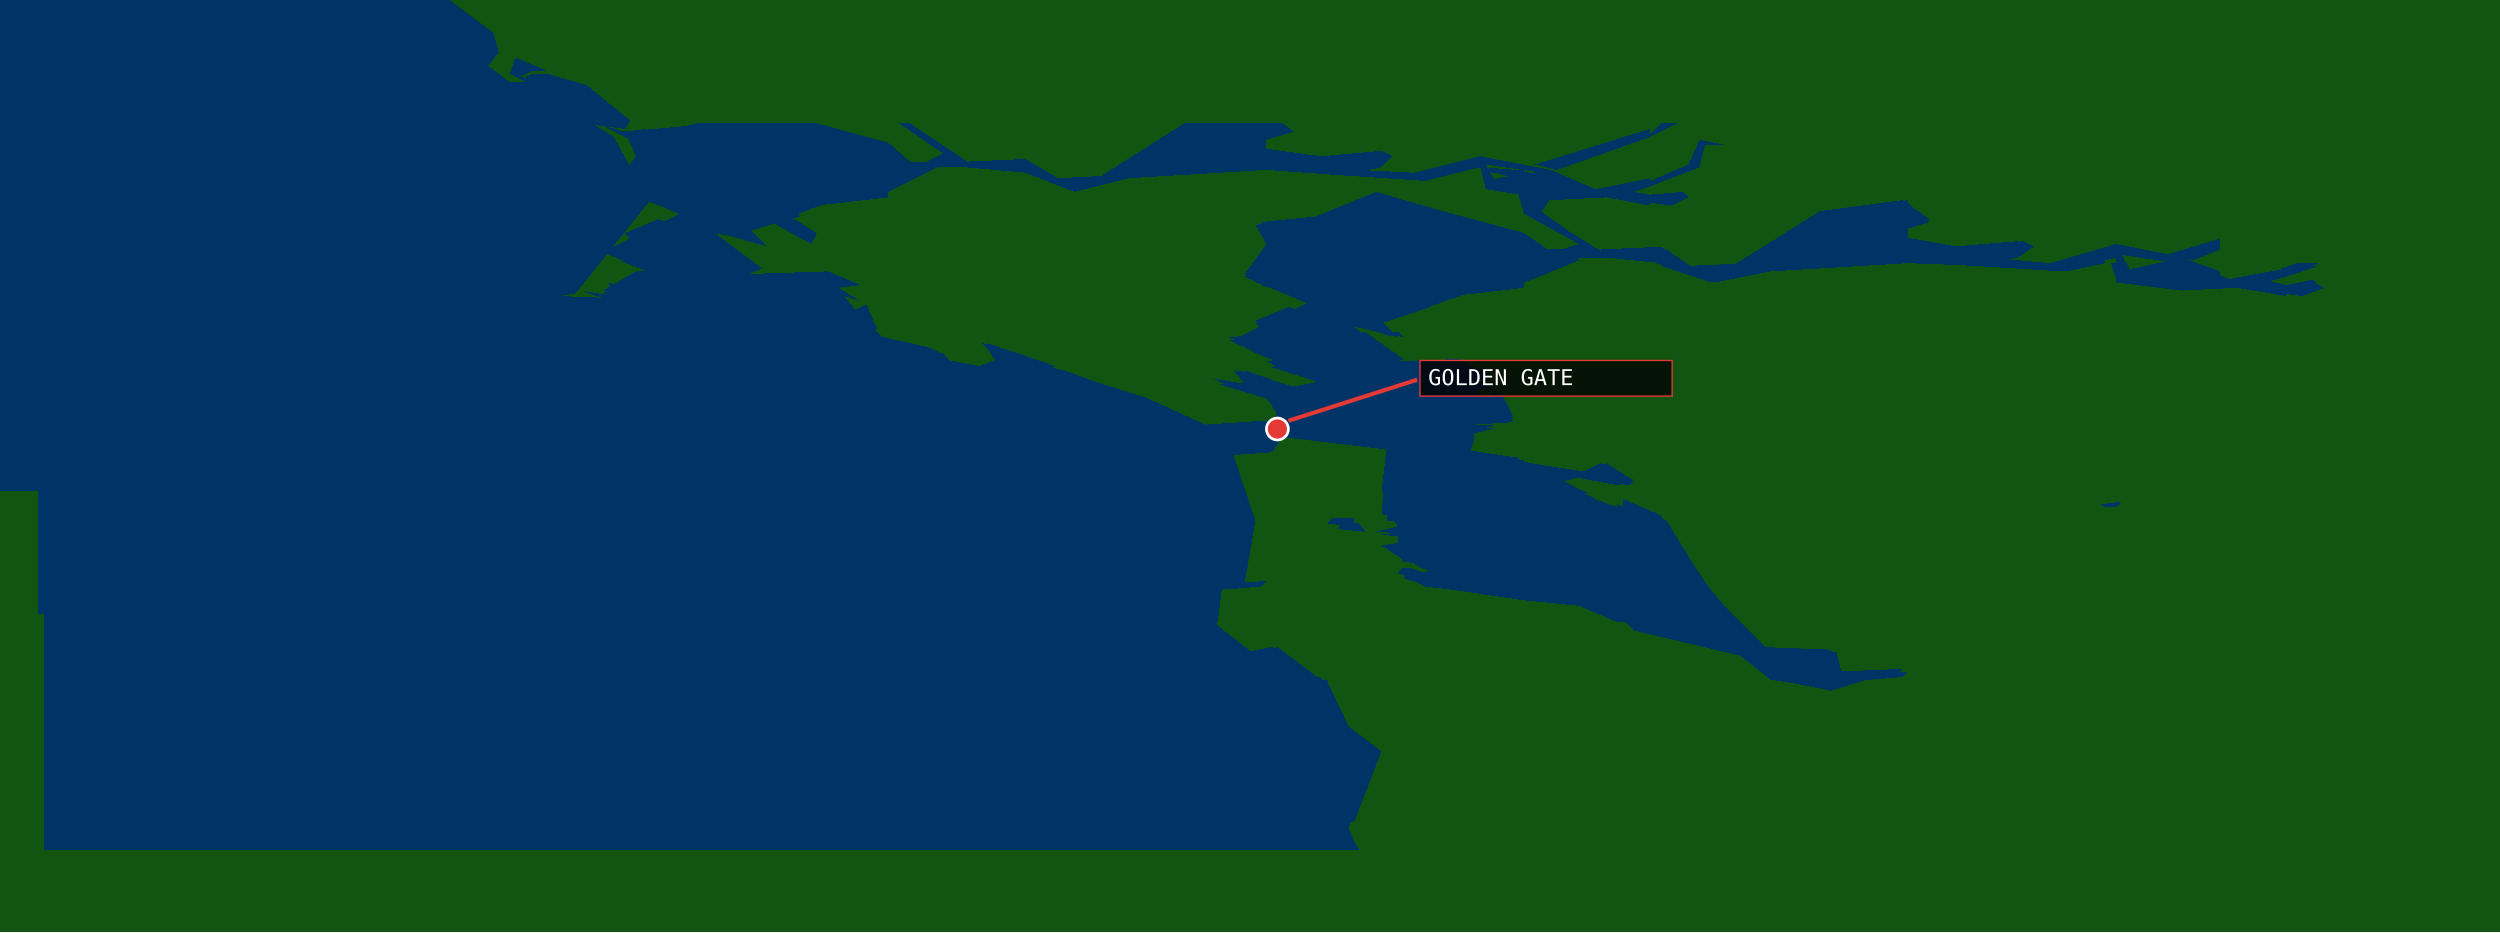
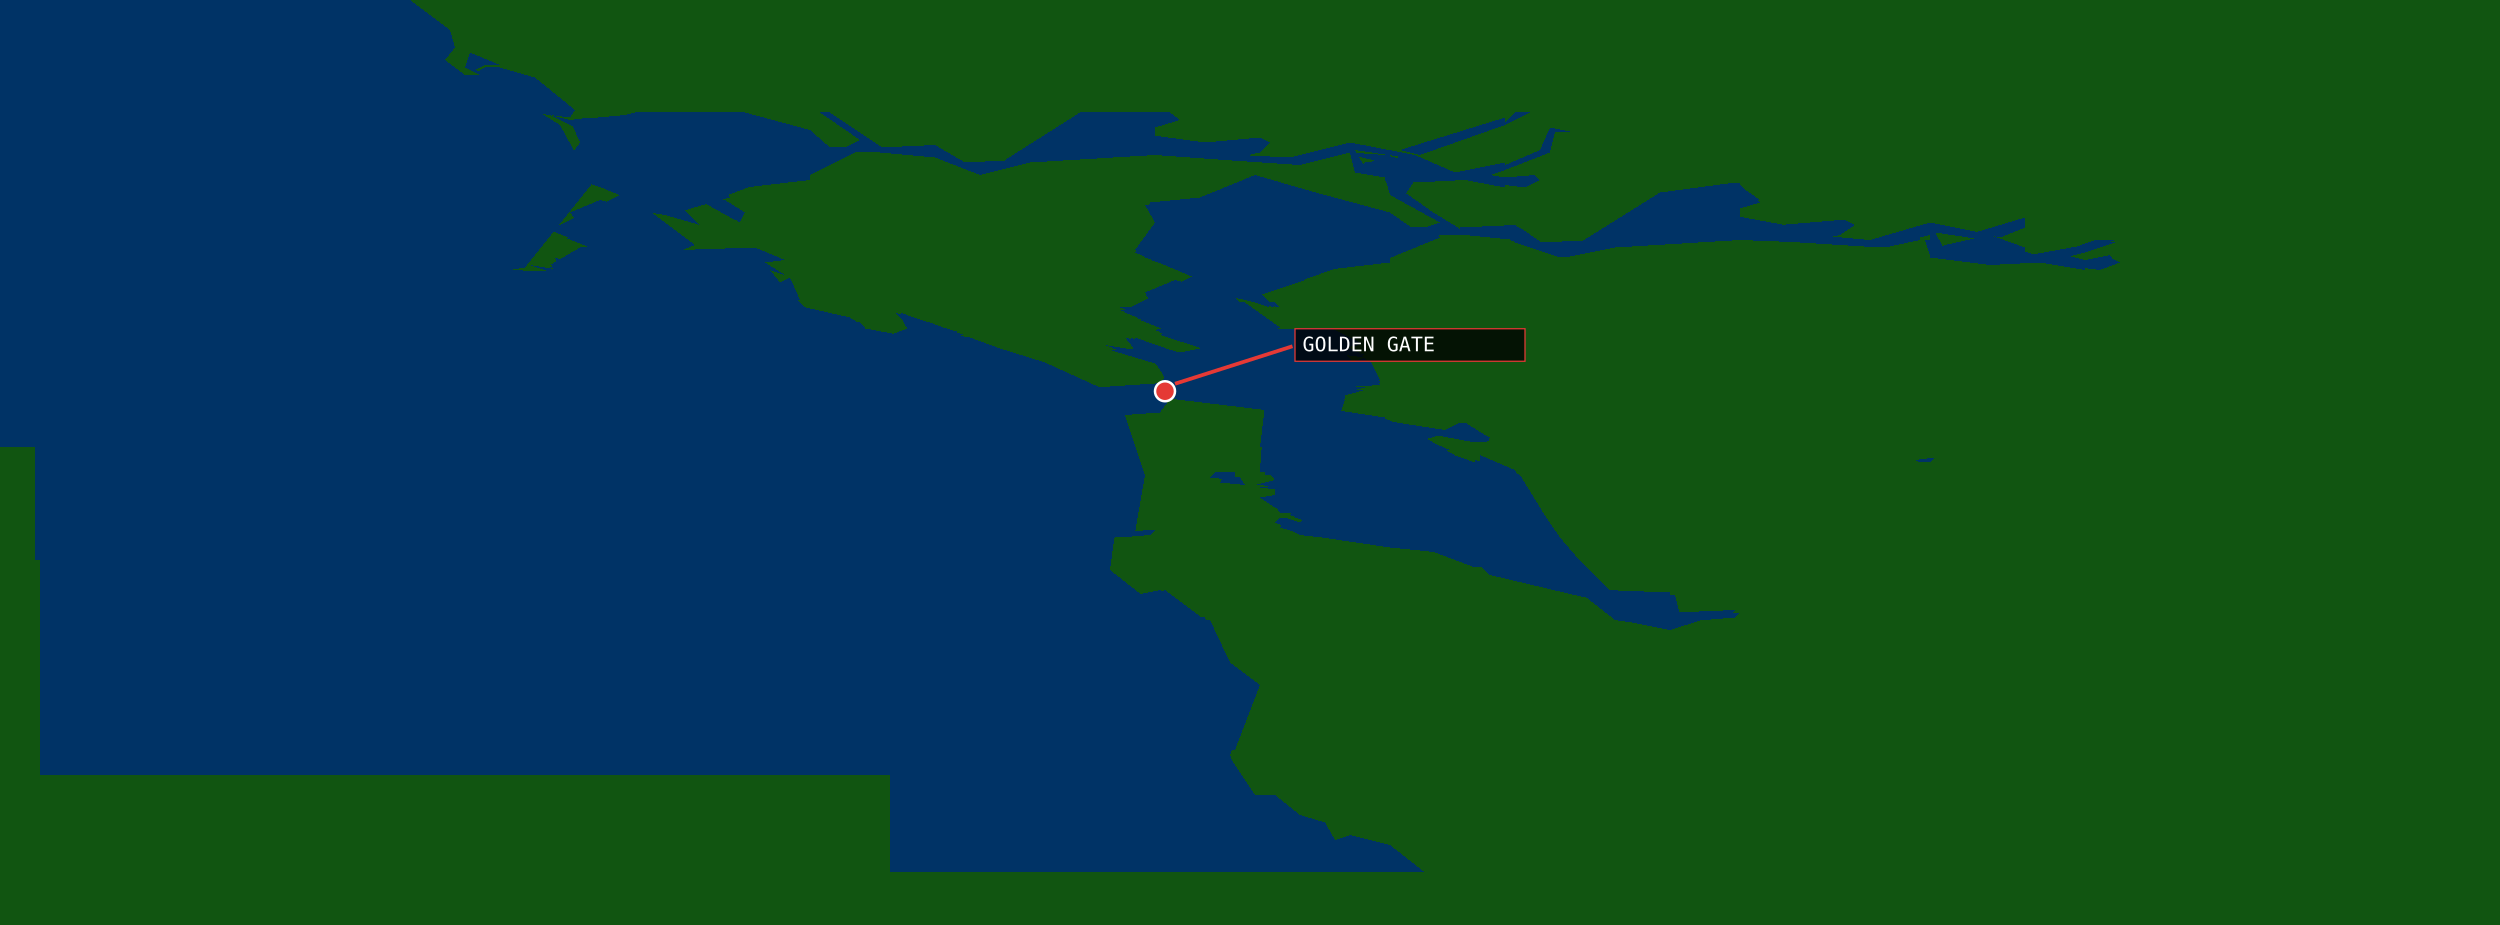
- <svg xmlns="http://www.w3.org/2000/svg" width="912" height="340" viewBox="0 0 912 340" shape-rendering="crispEdges">
-   <rect width="912" height="340" fill="#115511" />
+ <svg xmlns="http://www.w3.org/2000/svg" width="1000" height="370" viewBox="0 0 1000 370" shape-rendering="crispEdges">
+   <rect width="1000" height="370" fill="#115511" />
  <g fill="#003366" stroke="none">
    <polygon points="138,0 228,72 194,111 234,111 238,100 438,159 446,179 0,179 0,0" />
    <polygon points="512,159 564,179 512,179" />
    <polygon points="502,72 458,103 502,117 564,95" />
    <polygon points="432,159 468,154 494,133 532,137 528,168 494,154 428,163" />
    <polygon points="480,109 450,124 484,139 508,130" />
    <polygon points="188,21 200,26 194,26 190,28 194,29 192,30 186,27" />
    <polygon points="132,11 180,12 182,19 178,24 186,30 192,30 224,50 230,61 238,68 236,71 132,71" />
    <polygon points="192,28 194,27 200,27 214,31 230,44 228,47 212,45 192,30" />
    <polygon points="220,46 228,48 236,47 236,52 246,54 240,56" />
    <polygon points="240,56 252,51 254,58 274,71 264,71" />
    <polygon points="554,62 554,71 550,69 552,65 540,61" />
    <polygon points="132,70 236,71 208,105 202,107 204,108 230,109 220,106 232,99 242,99 248,100 276,102 276,129 132,129" />
    <polygon points="248,82 246,91 254,89 246,98 254,98 256,94 258,98 266,99 242,99 232,91 240,91" />
    <polygon points="264,71 272,71 276,74 276,78" />
    <polygon points="276,102 312,114 318,122 340,127 342,129 274,129" />
    <polygon points="358,125 372,129 362,129" />
    <polygon points="276,74 280,78 284,78 284,80 288,80 298,85 294,88 276,78" />
    <polygon points="480,111 474,113 470,112 458,117 462,122 448,123 464,129 506,129 496,125" />
    <polygon points="462,89 518,103 520,111 502,117 508,122 496,118 484,116 480,111 454,100" />
    <polygon points="502,70 554,85 554,104 528,107 462,89 458,82 480,79" />
    <polygon points="132,128 276,128 276,179 132,179" />
    <polygon points="272,128 342,129 342,131 356,134 364,131 362,129 372,129 380,132 366,131 384,134 414,144 414,179 272,179" />
    <polygon points="414,144 438,155 468,153 460,164 444,165 450,179 410,179" />
    <polygon points="450,135 472,141 482,139 506,163 462,158 464,153 466,151 462,145 442,138 454,140" />
    <polygon points="454,127 506,129 502,132 532,131 542,136 536,137 544,142 536,141 484,140 462,132 466,131" />
    <polygon points="482,139 536,141 540,145 546,143 550,152 534,154 534,155 544,155 510,164 488,156" />
    <polygon points="506,162 528,159 536,158 534,165 554,168 554,179 504,179" />
    <polygon points="136,0 136,12 0,12 0,0" />
    <polygon points="164,0 180,12 136,12 134,0" />
    <polygon points="0,11 136,11 136,71 0,71" />
    <polygon points="554,62 558,63 554,69" />
    <polygon points="554,69 564,71 554,71" />
    <polygon points="0,70 136,70 136,129 0,129" />
    <polygon points="554,85 564,91 572,91 574,93 552,103" />
    <polygon points="554,71 564,71 560,78 586,93 574,93 570,91 576,89 558,78" />
    <polygon points="584,91 606,90 616,97 638,96 638,99 624,102 606,95 584,93" />
    <polygon points="634,96 638,94 638,97" />
    <polygon points="0,128 136,128 136,179 0,179" />
    <polygon points="552,168 578,172 584,170 594,174 592,176 574,173 564,176 550,176" />
    <polygon points="552,175 568,175 574,179 552,179" />
    <polygon points="338,131 438,160 452,190 434,229 468,248 16,260 16,131" />
    <polygon points="514,160 608,195 636,235 518,203" />
    <polygon points="434,160 468,155 496,134 534,138 530,169 496,155 430,164" />
    <polygon points="464,131 486,140 508,131 508,131" />
    <polygon points="16,236 468,248 496,276 482,307 486,310 16,310" />
    <polygon points="278,131 278,190 134,190 134,131" />
    <polygon points="342,131 342,131 344,132 358,135 366,132 364,131 374,131 382,134 368,132 384,135 416,145 416,190 274,190 274,131" />
    <polygon points="416,145 440,156 470,154 462,165 446,166 454,190 410,190" />
    <polygon points="452,136 474,143 484,140 506,164 464,159 466,154 468,152 464,146 444,140 456,141" />
    <polygon points="508,131 508,131 504,134 534,132 544,137 538,138 546,143 538,142 486,141 464,134 468,132 464,131" />
    <polygon points="484,140 538,142 542,146 548,144 552,153 536,155 536,156 546,156 512,165 490,157" />
    <polygon points="508,163 530,160 538,159 536,166 556,169 556,190 506,190" />
    <polygon points="134,188 278,188 278,248 134,248" />
    <polygon points="274,188 416,188 416,248 274,248" />
    <polygon points="412,188 454,190 452,214 444,214 442,228 454,238 464,236 480,248 412,248" />
    <polygon points="508,188 512,194 504,195 512,196 512,200 506,200 512,204 522,206 556,190" />
    <polygon points="520,204 518,207 524,209 522,210 514,209 512,211 522,214 556,219 556,190" />
    <polygon points="134,246 278,246 278,307 134,307" />
    <polygon points="274,246 416,246 416,307 274,307" />
    <polygon points="482,248 490,265 502,273 492,302 494,307 412,307 412,246" />
    <polygon points="138,131 138,131 16,131 16,131" />
    <polygon points="278,131 278,131 134,131 134,131" />
    <polygon points="342,131 342,131 276,131 276,131" />
    <polygon points="374,131 374,131 364,131 364,131" />
    <polygon points="466,131 466,131 508,131 508,131" />
    <polygon points="138,131 138,190 16,190 16,131" />
    <polygon points="554,169 580,173 586,171 596,175 594,177 576,174 566,177 552,177" />
    <polygon points="554,176 570,176 580,182 578,181 576,182 592,187 592,190 552,190" />
    <polygon points="592,187 594,186 594,184 608,190 592,190" />
    <polygon points="16,188 138,188 138,248 16,248" />
    <polygon points="552,188 608,190 624,216 602,227 592,227 576,221 556,219" />
    <polygon points="624,216 644,236 638,239 598,230 596,225" />
    <polygon points="634,237 644,236 654,237 654,248 648,248" />
    <polygon points="16,246 138,246 138,307 16,307" />
    <polygon points="648,248 654,248 654,249" />
    <polygon points="16,305 138,305 138,310 16,310" />
    <polygon points="134,305 278,305 278,310 134,310" />
    <polygon points="274,305 416,305 416,310 274,310" />
    <polygon points="494,307 496,310 412,310 412,305" />
    <polygon points="212,186 216,186 214,185" />
    <polygon points="216,186 218,184 214,185" />
    <polygon points="218,184 210,185 214,185" />
    <polygon points="210,185 212,186 214,185" />
    <polygon points="14,70 208,127 220,156 202,196 238,215 14,221" />
    <polygon points="282,127 376,161 402,202 286,169" />
    <polygon points="264,45 228,71 272,85 332,63 288,45" />
    <polygon points="202,127 238,122 264,101 302,105 298,135 264,122 198,131" />
    <polygon points="250,77 220,92 256,107 278,98" />
    <polygon points="14,209 238,215 246,224 14,224" />
    <polygon points="250,79 244,81 240,80 228,85 232,90 218,91 234,97 276,97 266,93" />
    <polygon points="232,57 288,71 292,79 274,84 280,90 266,86 254,84 250,79 224,68" />
    <polygon points="298,45 324,52 324,72 298,75 232,57 228,48 250,46 254,45" />
    <polygon points="324,52 332,59 342,59 342,61 322,71" />
    <polygon points="332,45 332,45 356,61 342,61 338,59 344,56 328,45 328,45" />
    <polygon points="352,59 374,58 386,65 406,64 412,65 392,70 374,63 352,61" />
    <polygon points="402,64 432,45 434,45 462,45 462,62 412,65" />
    <polygon points="468,45 472,48 462,51 462,45" />
    <polygon points="460,54 482,57 504,55 508,57 504,61 490,64 462,62" />
    <polygon points="496,62 516,63 540,57 566,62 562,63 542,60 546,67 542,69 540,61 520,66 490,64" />
    <polygon points="566,62 582,69 602,65 602,68 596,70 602,71 602,75 586,72 566,73 542,69 546,65" />
    <polygon points="602,47 560,60 568,62 602,50" />
    <polygon points="184,112 208,123 238,120 230,132 216,132 224,155 178,155" />
    <polygon points="222,103 242,109 252,107 276,131 232,126 234,121 236,119 232,113 212,106 224,108" />
    <polygon points="226,95 276,97 272,100 302,99 314,104 306,105 314,110 308,108 254,108 234,100 236,99" />
    <polygon points="252,107 308,108 312,113 316,111 320,120 304,122 304,123 314,123 282,132 260,124" />
    <polygon points="276,130 298,126 306,126 304,133 324,135 324,155 274,155" />
    <polygon points="322,135 346,139 354,137 362,141 360,143 342,140 332,143 320,143" />
    <polygon points="322,142 336,142 348,147 344,147 344,148 358,153 360,155 320,155" />
    <polygon points="358,153 360,152 360,150 374,155 358,155" />
    <polygon points="180,154 224,155 220,179 212,179 212,195 224,205 232,203 248,215 180,215" />
    <polygon points="276,154 280,160 274,161 282,162 280,166 274,166 282,170 292,172 324,155" />
    <polygon points="290,170 286,173 292,175 290,176 284,175 282,177 290,180 324,185 324,155" />
    <polygon points="320,154 374,155 390,182 368,194 358,194 342,188 324,185" />
    <polygon points="390,182 410,203 404,206 366,197 362,192" />
    <polygon points="400,204 410,203 436,205 438,213 462,212 460,214 448,215 414,215" />
    <polygon points="44,70 80,82 90,90 110,95 112,97 42,97" />
    <polygon points="128,93 142,97 132,97" />
    <polygon points="48,45 50,45 52,45 52,47 56,47 66,52 64,55 44,45 44,45" />
    <polygon points="606,45 602,49 602,50 612,45" />
    <polygon points="620,51 616,60 602,66 602,68 620,61 622,53 630,53" />
    <polygon points="602,71 614,70 616,72 610,75 602,74" />
    <polygon points="40,96 112,97 112,99 128,102 134,99 132,97 142,97 152,100 136,99 154,102 184,112 184,155 40,155" />
    <polygon points="40,154 184,154 184,215 40,215" />
    <polygon points="40,213 184,213 184,224 40,224" />
    <polygon points="250,215 254,224 180,224 180,213" />
    <polygon points="414,215 450,214 434,218" />
    <polygon points="256,158 264,159 260,158" />
    <polygon points="264,159 262,156 260,158" />
    <polygon points="262,156 258,156 260,158" />
    <polygon points="258,156 256,158 260,158" />
    <polygon points="728,95 750,96 768,92 768,96 754,99 722,97" />
    <polygon points="134,129 278,129 278,189 134,189" />
    <polygon points="134,187 278,187 278,240 134,240" />
    <polygon points="486,191 494,193 492,191" />
    <polygon points="494,193 494,189 492,191" />
    <polygon points="494,189 488,189 492,191" />
    <polygon points="488,189 486,191 492,191" />
    <polygon points="216,61 230,72 196,112 234,112 238,101 440,159 452,189 436,229 454,240 130,240 130,61" />
    <polygon points="512,159 610,194 636,235 518,202" />
    <polygon points="504,72 460,104 504,118 566,96" />
    <polygon points="436,159 470,154 496,135 534,138 530,168 496,154 432,163" />
    <polygon points="482,110 452,125 488,140 508,131" />
    <polygon points="130,239 144,240 130,240" />
    <polygon points="278,103 314,115 322,123 344,129 344,131 276,131" />
    <polygon points="362,126 376,131 366,131" />
    <polygon points="276,74 282,78 286,78 286,80 290,80 298,85 296,89 278,78" />
    <polygon points="482,112 476,114 472,113 460,118 464,123 448,124 466,131 508,131 498,126" />
    <polygon points="464,90 518,104 522,112 504,118 510,123 498,120 484,117 482,112 456,101" />
    <polygon points="504,71 556,85 556,105 530,108 464,90 460,82 482,79" />
    <polygon points="556,85 566,92 574,92 576,95 554,104" />
    <polygon points="556,71 566,72 562,78 588,94 576,94 572,92 578,90 558,78" />
    <polygon points="586,93 608,91 618,98 640,97 646,99 626,103 606,96 586,94" />
    <polygon points="634,98 666,78 696,73 696,96 646,99" />
    <polygon points="274,129 344,131 346,132 360,135 368,132 366,131 376,131 384,134 370,132 386,135 418,145 418,189 274,189" />
    <polygon points="418,145 440,155 470,153 462,164 448,165 454,189 412,189" />
    <polygon points="452,136 472,143 484,140 506,163 464,158 466,153 468,151 464,146 446,140 456,141" />
    <polygon points="456,128 508,131 504,134 534,132 544,138 538,138 546,143 538,142 486,141 464,134 466,132" />
    <polygon points="484,140 538,142 542,146 548,144 552,152 536,154 536,155 546,155 512,164 490,156" />
    <polygon points="508,162 530,159 538,158 536,165 556,168 556,189 506,189" />
    <polygon points="554,168 578,173 586,170 596,175 594,176 576,173 566,176 552,176" />
    <polygon points="554,175 570,175 580,181 578,180 576,181 592,186 592,189 552,189" />
    <polygon points="592,186 594,185 594,183 606,189 592,189" />
    <polygon points="274,187 418,187 418,240 274,240" />
    <polygon points="414,187 454,189 452,213 446,213 444,228 454,239 464,236 468,240 414,240" />
    <polygon points="508,187 512,193 504,194 512,195 512,199 506,199 512,203 522,205 556,189" />
    <polygon points="520,203 518,206 524,208 522,209 514,208 512,210 522,214 556,218 556,189" />
    <polygon points="552,187 606,189 624,215 602,227 592,227 576,221 556,218" />
    <polygon points="624,215 642,236 636,239 598,230 596,226" />
    <polygon points="634,237 642,236 668,238 670,240 638,240" />
    <polygon points="232,61 232,61 240,68 238,72 134,72 134,61" />
    <polygon points="258,61 276,72 264,72 248,61" />
    <polygon points="556,62 556,72 552,69 554,65 540,62" />
    <polygon points="554,62 558,63 556,69" />
    <polygon points="554,69 566,72 554,72" />
    <polygon points="134,70 238,72 210,107 204,108 206,109 232,111 222,107 234,101 244,100 250,101 278,103 278,131 134,131" />
    <polygon points="250,83 248,92 256,90 248,99 256,99 258,95 258,99 268,100 244,100 234,93 242,92" />
    <polygon points="264,71 274,72 278,75 278,78" />
    <polygon points="696,74 704,81 694,84" />
    <polygon points="694,87 714,90 738,88 742,90 736,94 722,97 696,96" />
    <polygon points="228,71 228,71 192,112 232,112 238,101 438,160 452,188 434,229 468,247 392,250 154,250 154,71" />
    <polygon points="512,160 606,194 634,234 516,201" />
    <polygon points="502,71 460,103 502,117 564,95" />
    <polygon points="434,160 468,154 494,134 532,138 528,168 494,154 430,162" />
    <polygon points="480,110 452,125 484,139 506,130" />
    <polygon points="154,239 468,247 470,250 154,250" />
    <polygon points="276,102 312,114 320,123 342,128 342,130 274,130" />
    <polygon points="360,125 374,130 364,130" />
    <polygon points="276,74 280,78 284,78 284,80 288,79 296,85 294,88 276,77" />
    <polygon points="480,111 474,114 472,113 460,118 464,123 448,123 466,130 506,130 496,126" />
    <polygon points="464,89 516,103 520,112 502,117 508,123 496,119 484,117 480,111 456,100" />
    <polygon points="504,71 554,85 554,104 528,108 464,89 460,81 480,79 500,71" />
    <polygon points="554,85 564,91 572,91 574,94 552,104" />
    <polygon points="554,71 564,71 560,77 586,94 574,94 570,91 576,89 556,78" />
    <polygon points="584,92 606,90 616,97 638,97 644,98 624,103 604,95 584,93" />
    <polygon points="632,97 664,77 694,73 694,95 644,98" />
    <polygon points="272,128 342,130 344,131 358,134 366,132 364,130 374,130 382,133 368,132 384,135 416,145 416,188 272,188" />
    <polygon points="416,145 440,156 470,153 462,163 446,164 454,188 410,188" />
    <polygon points="452,135 472,142 482,139 504,162 464,159 466,153 468,151 464,146 444,139 456,140" />
    <polygon points="456,127 506,130 502,133 532,132 542,137 536,138 544,142 536,141 484,140 464,133 466,131" />
    <polygon points="482,139 536,141 540,145 546,144 550,153 534,154 534,155 544,155 510,163 488,157" />
    <polygon points="506,161 528,159 536,159 534,164 554,167 554,188 504,188" />
    <polygon points="552,168 578,172 584,169 594,174 592,176 574,173 564,176 550,175" />
    <polygon points="552,175 568,175 578,180 576,180 574,180 590,185 590,188 550,188" />
    <polygon points="590,185 592,185 592,182 604,188 590,188" />
    <polygon points="272,186 416,186 416,247 272,247" />
    <polygon points="412,186 454,188 452,212 444,212 442,227 454,238 464,236 478,247 412,247" />
    <polygon points="506,187 510,192 502,194 510,194 510,198 504,199 510,203 520,204 554,188" />
    <polygon points="518,203 516,206 522,207 520,209 512,207 510,209 520,213 554,218 554,188" />
    <polygon points="550,186 604,188 622,215 600,226 590,226 574,220 554,218" />
    <polygon points="622,215 642,236 636,238 596,230 594,225" />
    <polygon points="632,237 642,236 666,237 670,245 694,244 692,246 678,247 646,247" />
    <polygon points="236,71 236,71 154,71 154,71" />
    <polygon points="274,71 274,71 262,71 262,71" />
    <polygon points="554,71 554,71 554,71" />
    <polygon points="562,71 564,71 554,71 554,71" />
    <polygon points="214,71 236,71 208,106 202,107 204,109 230,110 220,107 232,100 242,99 248,100 276,102 276,130 154,130 154,71" />
    <polygon points="248,82 246,91 254,89 246,99 254,99 256,94 256,99 266,100 242,100 232,92 240,92" />
    <polygon points="264,71 272,71 276,74 276,77 264,71" />
    <polygon points="694,73 702,80 694,83" />
    <polygon points="692,86 712,90 736,88 740,90 734,93 720,97 694,95" />
    <polygon points="726,94 748,96 772,89 792,93 792,95 774,93 778,100 772,102 772,94 752,99 720,97" />
    <polygon points="792,105 772,102 778,98 792,95" />
    <polygon points="792,93 790,93 792,93" />
    <polygon points="154,128 276,128 276,188 154,188" />
    <polygon points="154,186 276,186 276,247 154,247" />
    <polygon points="154,245 276,245 276,250 154,250" />
    <polygon points="272,245 416,245 416,250 272,250" />
    <polygon points="480,247 480,250 412,250 412,245" />
    <polygon points="646,247 682,246 670,250 658,250" />
    <polygon points="768,185 772,185 770,184" />
    <polygon points="772,185 774,183 770,184" />
    <polygon points="774,183 766,184 770,184" />
    <polygon points="766,184 768,185 770,184" />
    <polygon points="484,191 494,192 490,190" />
    <polygon points="494,192 492,189 490,190" />
    <polygon points="492,189 486,189 490,190" />
    <polygon points="486,189 484,191 490,190" />
    <polygon points="228,72 194,112 234,112 238,101 438,160 452,188 434,229 470,247 358,251 172,251 172,72" />
    <polygon points="512,160 608,194 634,234 516,201" />
    <polygon points="502,72 460,103 502,117 564,95 502,72" />
    <polygon points="434,160 470,154 494,134 534,138 530,168 494,154 430,162" />
    <polygon points="482,110 452,125 486,139 506,130" />
    <polygon points="172,240 470,247 472,251 172,251" />
    <polygon points="276,102 312,114 320,123 342,128 344,130 274,130" />
    <polygon points="360,125 374,130 364,130" />
    <polygon points="276,74 280,78 284,78 284,80 288,79 298,85 296,88 276,77" />
    <polygon points="482,111 476,114 472,113 460,118 464,123 450,124 466,130 506,130 496,126" />
    <polygon points="464,89 518,103 522,112 504,117 510,123 496,119 486,117 482,111 456,100" />
    <polygon points="508,72 554,85 554,104 528,108 464,89 460,81 482,79 498,72" />
    <polygon points="554,85 564,91 574,91 574,94 552,104" />
    <polygon points="564,72 562,77 586,94 574,94 570,91 576,89 558,78 554,72" />
    <polygon points="584,92 606,90 616,97 638,97 644,98 624,103 606,95 584,93" />
    <polygon points="634,97 664,77 694,73 694,95 644,98" />
    <polygon points="272,128 344,130 344,131 360,134 366,132 364,130 374,130 384,133 368,132 386,135 416,145 416,188 272,188" />
    <polygon points="416,145 440,156 470,153 462,163 448,164 456,188 410,188" />
    <polygon points="454,135 474,142 484,139 506,162 464,159 466,153 468,151 464,146 444,139 456,140" />
    <polygon points="458,127 506,130 502,133 532,132 544,137 536,138 544,142 538,141 486,140 466,133 468,131" />
    <polygon points="484,139 538,141 540,145 546,144 550,153 534,154 534,155 544,155 510,163 490,157" />
    <polygon points="506,161 528,159 536,159 534,164 554,167 554,188 504,188" />
    <polygon points="552,168 578,172 586,169 594,174 592,176 574,173 564,176 550,175" />
    <polygon points="552,175 568,175 580,180 576,180 576,180 590,185 592,188 550,188" />
    <polygon points="590,185 592,185 592,182 606,188 590,188" />
    <polygon points="272,186 416,186 416,247 272,247" />
    <polygon points="412,186 456,188 452,212 444,212 442,227 456,238 464,236 480,247 412,247" />
    <polygon points="506,187 510,192 504,194 510,194 510,198 504,199 510,203 522,204 554,188" />
    <polygon points="520,203 516,206 522,207 520,209 514,207 510,209 520,213 554,218 554,188" />
    <polygon points="550,186 606,188 622,215 600,226 590,226 574,220 554,218" />
    <polygon points="622,215 642,236 636,238 598,230 594,225" />
    <polygon points="632,237 642,236 668,237 670,245 694,244 692,246 680,247 646,247" />
    <polygon points="236,72 208,106 202,107 204,109 232,110 220,107 232,100 242,99 248,100 276,102 276,130 172,130 172,72" />
    <polygon points="248,82 246,91 254,89 246,99 254,99 256,94 258,99 266,100 244,100 232,92 240,92" />
    <polygon points="274,72 276,74 276,77 266,72" />
    <polygon points="694,73 704,80 694,83" />
    <polygon points="692,86 714,90 736,88 740,90 736,93 720,97 694,95" />
    <polygon points="726,94 748,96 772,89 796,94 794,96 774,93 778,100 774,102 772,94 752,99 720,97" />
    <polygon points="796,94 810,99 810,105 796,105 774,102 778,98" />
    <polygon points="810,87 790,93 800,95 810,91" />
    <polygon points="172,128 276,128 276,188 172,188" />
    <polygon points="172,186 276,186 276,247 172,247" />
    <polygon points="172,245 276,245 276,251 172,251" />
    <polygon points="272,245 416,245 416,251 272,251" />
    <polygon points="482,247 484,251 412,251 412,245" />
    <polygon points="646,247 682,246 668,251 664,251" />
    <polygon points="486,191 494,192 490,190" />
    <polygon points="494,192 492,189 490,190" />
    <polygon points="492,189 488,189 490,190" />
    <polygon points="488,189 486,191 490,190" />
    <polygon points="304,121 442,161 454,190 438,230 472,248 194,256 194,121" />
    <polygon points="514,161 610,196 636,235 518,203" />
    <polygon points="438,161 472,155 498,135 536,138 532,170 498,155 432,164" />
    <polygon points="464,121 454,125 490,140 512,131 498,121" />
    <polygon points="194,241 472,248 498,276 488,300 194,300" />
    <polygon points="274,129 346,131 346,132 362,135 368,133 366,131 376,131 386,134 370,133 388,135 418,146 418,190 274,190" />
    <polygon points="418,146 442,157 472,154 464,165 450,166 458,190 412,190" />
    <polygon points="456,136 476,143 486,140 510,164 466,159 468,154 470,152 466,146 446,140 458,141" />
    <polygon points="458,128 510,131 506,134 534,133 544,138 538,139 546,143 538,142 488,141 468,134 470,132" />
    <polygon points="486,140 538,142 542,146 548,144 552,154 536,155 536,156 546,156 512,165 492,158" />
    <polygon points="510,163 530,160 538,160 536,166 556,169 556,190 508,190" />
    <polygon points="554,170 580,174 588,171 596,176 594,177 576,174 566,177 552,177" />
    <polygon points="554,176 570,176 582,182 578,182 578,182 592,187 594,190 552,190" />
    <polygon points="592,187 594,186 594,184 608,190 592,190" />
    <polygon points="274,188 418,188 418,248 274,248" />
    <polygon points="414,188 458,190 454,213 446,213 444,228 458,239 466,236 482,248 414,248" />
    <polygon points="510,188 512,194 508,195 512,196 512,200 508,200 512,205 524,206 556,190" />
    <polygon points="520,204 518,207 524,209 522,210 514,209 512,210 522,214 556,218 556,190" />
    <polygon points="552,188 608,190 624,216 602,227 592,227 576,221 556,218" />
    <polygon points="624,216 644,237 638,239 600,230 596,226" />
    <polygon points="634,238 644,237 670,238 672,246 696,245 694,247 682,248 648,248" />
    <polygon points="274,246 418,246 418,300 274,300" />
    <polygon points="484,248 492,265 504,274 494,300 414,300 414,246" />
    <polygon points="648,248 684,247 668,252" />
    <polygon points="278,121 278,131 194,131 194,121" />
    <polygon points="320,121 322,123 344,129 346,131 276,131 278,121" />
    <polygon points="362,126 376,131 366,131" />
    <polygon points="464,121 466,123 452,124 468,131 510,131 500,127 492,121" />
    <polygon points="510,121 512,123 502,121" />
    <polygon points="194,129 278,129 278,190 194,190" />
    <polygon points="194,188 278,188 278,248 194,248" />
    <polygon points="194,246 278,246 278,300 194,300" />
    <polygon points="488,193 498,194 494,192" />
    <polygon points="498,194 496,191 494,192" />
    <polygon points="496,191 490,190 494,192" />
    <polygon points="490,190 488,193 494,192" />
    <polygon points="270,110 438,160 450,188 434,229 468,247 270,253" />
    <polygon points="512,160 606,194 632,234 516,201" />
    <polygon points="470,96 460,103 504,117 564,96" />
    <polygon points="434,160 468,154 494,134 534,138 530,169 494,154 428,163" />
    <polygon points="482,110 450,125 486,140 508,130" />
    <polygon points="270,242 468,247 494,275 270,275" />
    <polygon points="480,111 476,114 470,113 458,118 464,123 448,124 464,130 508,130 496,126" />
    <polygon points="486,96 518,103 522,112 504,117 510,123 496,119 484,117 480,111 454,101 458,96" />
    <polygon points="556,96 556,104 528,108 484,96" />
    <polygon points="572,96 552,104 554,96" />
    <polygon points="612,96 616,97 636,97 642,98 624,103 604,96" />
    <polygon points="632,97 634,96 686,96 642,98" />
    <polygon points="724,96 720,97 700,96" />
    <polygon points="742,96 748,96 748,96 794,96 792,96 790,96 774,96 776,100 772,102 770,96 764,96 752,99 720,97 722,96" />
    <polygon points="798,96 812,102 834,98 834,101 826,102 834,104 834,107 816,104 796,105 772,102 778,98 790,96" />
    <polygon points="416,145 438,156 470,153 462,164 446,165 454,188 408,188" />
    <polygon points="452,136 472,142 482,139 506,163 464,159 464,154 466,152 464,146 444,139 454,140" />
    <polygon points="456,127 508,130 504,133 534,132 544,137 536,138 546,142 538,141 486,141 464,133 466,132" />
    <polygon points="482,139 538,141 542,146 546,144 550,153 534,155 534,156 544,156 512,164 490,157" />
    <polygon points="508,162 528,159 538,159 534,165 556,169 556,188 504,188" />
    <polygon points="552,169 578,173 586,171 594,175 590,177 574,174 564,177 550,176" />
    <polygon points="552,176 568,176 580,181 578,181 576,182 588,186 590,188 550,188" />
    <polygon points="588,186 590,185 590,184 604,188 588,188" />
    <polygon points="410,186 454,188 450,212 442,212 442,227 454,238 464,236 478,247 410,247" />
    <polygon points="508,187 510,193 504,194 512,195 510,198 504,199 512,203 522,205 556,188" />
    <polygon points="520,203 516,206 522,207 520,209 514,208 512,210 520,213 556,218 556,188" />
    <polygon points="550,186 604,188 620,215 600,226 588,226 574,220 556,218" />
    <polygon points="620,215 640,236 634,238 596,230 592,225" />
    <polygon points="632,237 640,236 666,238 670,245 694,244 690,246 678,247 646,247" />
    <polygon points="276,102 312,114 320,123 340,128 342,130 272,130" />
    <polygon points="360,126 374,130 362,130" />
    <polygon points="838,96 832,98 834,101 846,96" />
    <polygon points="834,104 844,102 846,105 840,107 832,107" />
    <polygon points="270,128 342,130 342,131 358,135 364,132 362,130 374,130 382,133 368,132 384,135 416,145 416,188 270,188" />
    <polygon points="270,186 416,186 416,247 270,247" />
    <polygon points="270,245 416,245 416,275 270,275" />
    <polygon points="480,247 490,265 502,273 500,275 410,275 410,245" />
    <polygon points="646,247 680,246 664,251" />
    <polygon points="486,191 494,192 490,190" />
    <polygon points="494,192 494,189 490,190" />
    <polygon points="494,189 488,189 490,190" />
    <polygon points="488,189 486,191 490,190" />
    <polygon points="272,111 438,160 450,189 434,230 468,248 272,253" />
    <polygon points="512,160 606,194 634,235 516,202" />
    <polygon points="470,97 460,104 504,118 564,97" />
    <polygon points="434,160 468,155 496,134 534,138 530,170 496,155 430,164" />
    <polygon points="482,111 450,125 486,140 508,131" />
    <polygon points="272,243 468,248 496,276 496,276 272,276" />
    <polygon points="480,112 476,114 470,113 460,118 464,123 448,124 466,131 508,131 496,126" />
    <polygon points="488,97 518,104 522,112 504,118 510,123 496,119 484,117 480,112 454,101 458,97" />
    <polygon points="556,97 556,105 530,108 486,97" />
    <polygon points="570,97 554,104 554,97" />
    <polygon points="614,97 616,98 636,97 644,98 624,103 606,97" />
    <polygon points="632,98 634,97 676,97 644,98" />
    <polygon points="722,97 720,97 710,97" />
    <polygon points="774,97 776,100 772,103 772,97 762,97 752,99 720,97 722,97" />
    <polygon points="800,97 814,102 834,98 834,101 826,103 834,104 834,108 816,105 796,106 772,103 778,98 786,97" />
    <polygon points="416,145 438,156 470,154 462,165 446,166 454,189 408,189" />
    <polygon points="452,136 472,143 484,140 506,164 464,159 464,154 466,152 464,146 444,140 454,141" />
    <polygon points="456,128 508,131 504,134 534,132 544,137 536,138 546,143 538,142 486,141 464,134 466,132" />
    <polygon points="484,140 538,142 542,146 546,144 552,153 536,155 536,156 544,156 512,165 490,157" />
    <polygon points="508,163 530,160 538,159 534,166 556,169 556,189 506,189" />
    <polygon points="554,169 578,173 586,171 594,176 590,177 576,174 566,177 552,177" />
    <polygon points="554,176 568,176 580,182 578,181 576,182 590,186 590,189 552,189" />
    <polygon points="590,186 592,186 592,184 604,189 590,189" />
    <polygon points="412,187 454,189 450,213 442,213 442,228 454,238 464,236 478,248 412,248" />
    <polygon points="508,187 512,193 504,194 512,195 510,199 504,199 512,203 522,205 556,189" />
    <polygon points="520,203 516,206 522,208 520,209 514,208 512,210 520,214 556,218 556,189" />
    <polygon points="552,187 604,189 620,215 600,227 590,227 576,221 556,218" />
    <polygon points="620,215 640,236 634,239 596,230 592,226" />
    <polygon points="632,237 640,236 666,238 670,246 694,245 692,247 678,248 646,248" />
    <polygon points="276,103 312,115 320,123 342,128 342,131 274,131" />
    <polygon points="360,126 374,131 364,131" />
    <polygon points="838,97 832,99 834,101 846,97" />
    <polygon points="834,104 844,103 848,105 840,108 832,107" />
    <polygon points="272,129 342,131 342,132 358,135 364,132 364,131 374,131 382,134 368,132 384,135 416,145 416,189 272,189" />
    <polygon points="272,187 416,187 416,248 272,248" />
    <polygon points="272,246 416,246 416,276 272,276" />
    <polygon points="480,248 490,265 502,274 500,276 412,276 412,246" />
    <polygon points="646,248 680,247 666,251" />
    <polygon points="486,191 494,192 492,191" />
    <polygon points="494,192 494,189 492,191" />
    <polygon points="494,189 488,189 492,191" />
    <polygon points="488,189 486,191 492,191" />
+     <polygon points="442,170 450,189 434,230 468,248 356,251 356,170" />
+     <polygon points="540,170 608,195 634,235 516,202 514,170" />
+     <polygon points="356,245 468,248 494,275 482,306 550,349 356,349" />
+     <polygon points="410,187 454,189 450,213 442,213 442,228 454,239 464,236 478,248 410,248" />
+     <polygon points="508,187 510,193 504,194 512,195 510,199 504,199 512,203 522,205 556,189" />
+     <polygon points="520,203 516,206 522,208 520,209 514,208 512,210 520,214 556,218 556,189" />
+     <polygon points="550,187 606,189 622,215 602,227 590,227 574,221 556,218" />
+     <polygon points="622,215 642,236 636,239 598,230 594,226" />
+     <polygon points="634,237 642,236 668,238 672,246 694,245 692,247 678,248 648,248" />
+     <polygon points="480,248 490,264 502,273 490,301 494,306 410,306 410,246" />
+     <polygon points="648,248 680,247 666,251" />
+     <polygon points="494,306 502,318 510,318 520,326 530,329 534,336 540,334 556,338 556,349 412,349 410,304" />
+     <polygon points="556,338 570,349 554,349" />
+     <polygon points="416,170 416,189 356,189 356,170" />
+     <polygon points="448,170 454,189 408,189 412,170" />
+     <polygon points="556,170 556,189 504,189 506,170" />
+     <polygon points="560,170 578,173 586,170 596,175 592,176 574,173 566,176 550,176 552,170" />
+     <polygon points="554,175 568,175 580,181 578,180 576,181 590,186 592,189 550,189" />
+     <polygon points="590,186 594,185 594,183 606,189 590,189" />
+     <polygon points="356,187 416,187 416,248 356,248" />
+     <polygon points="356,246 416,246 416,306 356,306" />
+     <polygon points="356,304 416,304 416,349 356,349" />
  </g>
  <g shape-rendering="geometricPrecision" font-family="monospace">
    <line x1="466" y1="153" x2="466" y2="157" stroke="#880000" stroke-width="2" />
    <line x1="466" y1="160" x2="466" y2="156" stroke="#880000" stroke-width="2" />
    <circle cx="466" cy="156.5" r="4" fill="#e53935" stroke="#fff" stroke-width="1" />
    <path d="M 470 153.5 L 517 138.5" stroke="#e53935" stroke-width="1.5" />
    <rect x="518" y="131.5" width="92" height="13" fill="#000" fill-opacity=".78" stroke="#e53935" stroke-width=".5" />
    <text x="521" y="140.5" fill="#fff" font-size="8">GOLDEN GATE</text>
  </g>
</svg>
